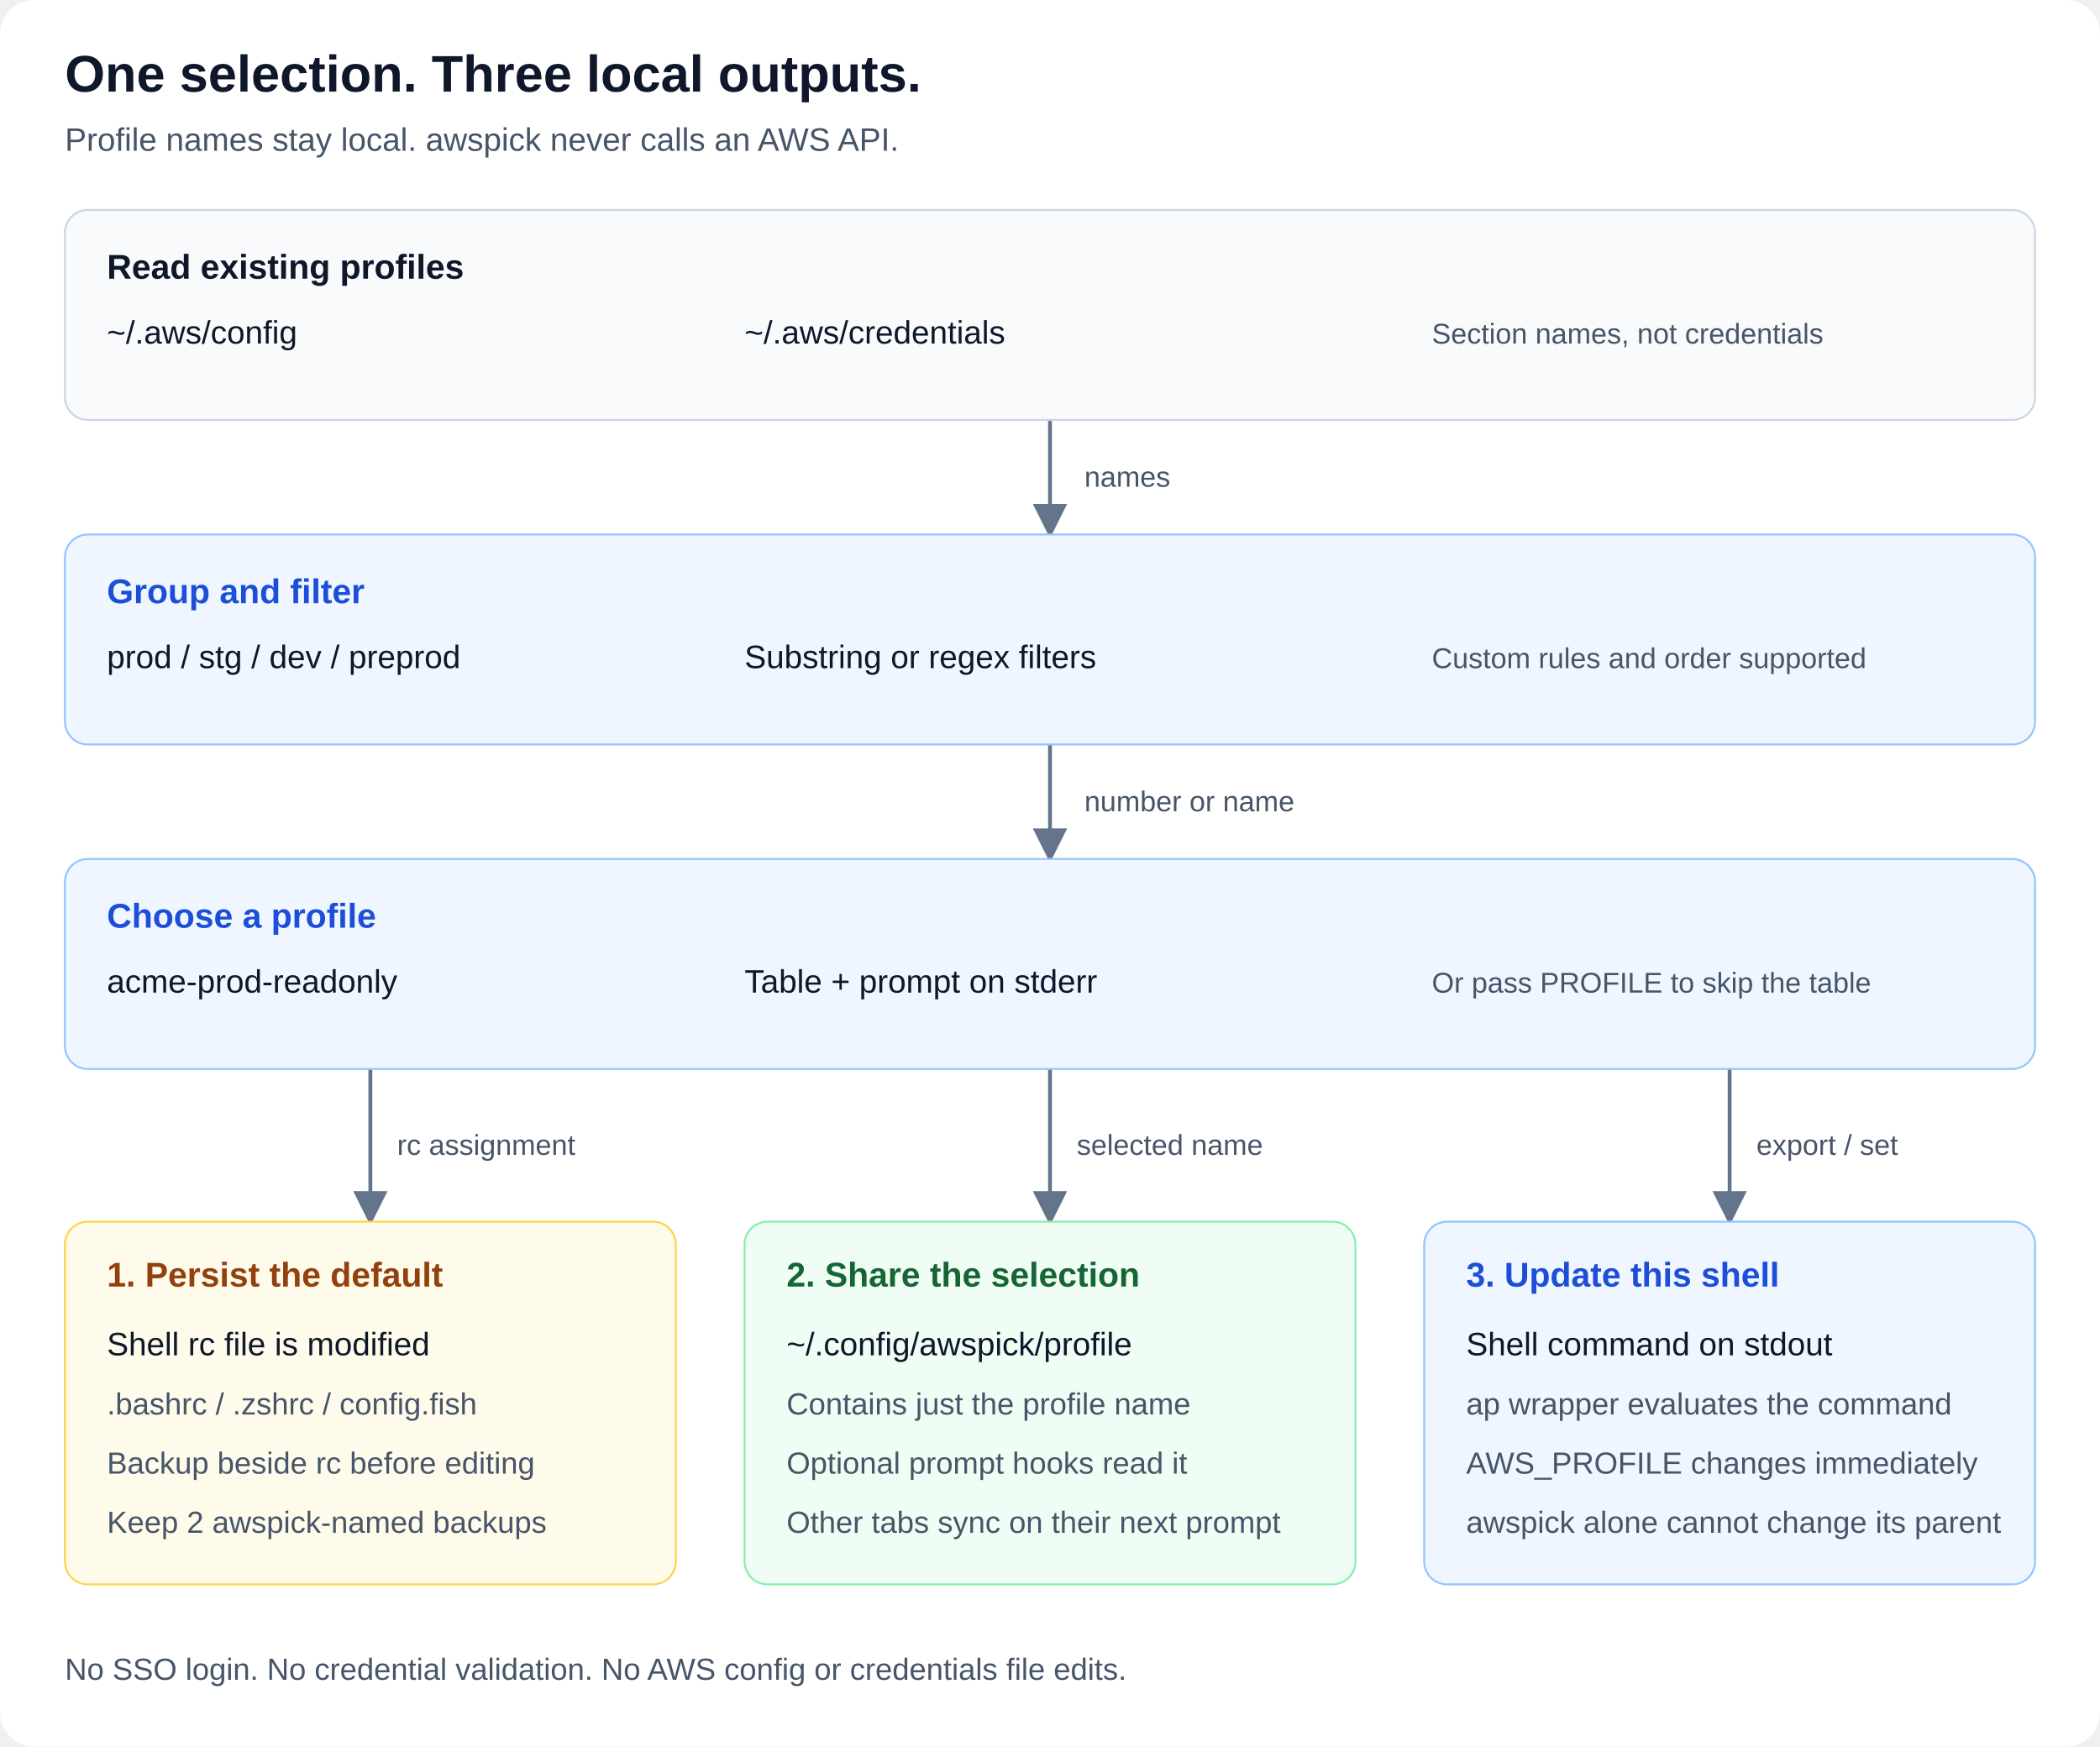
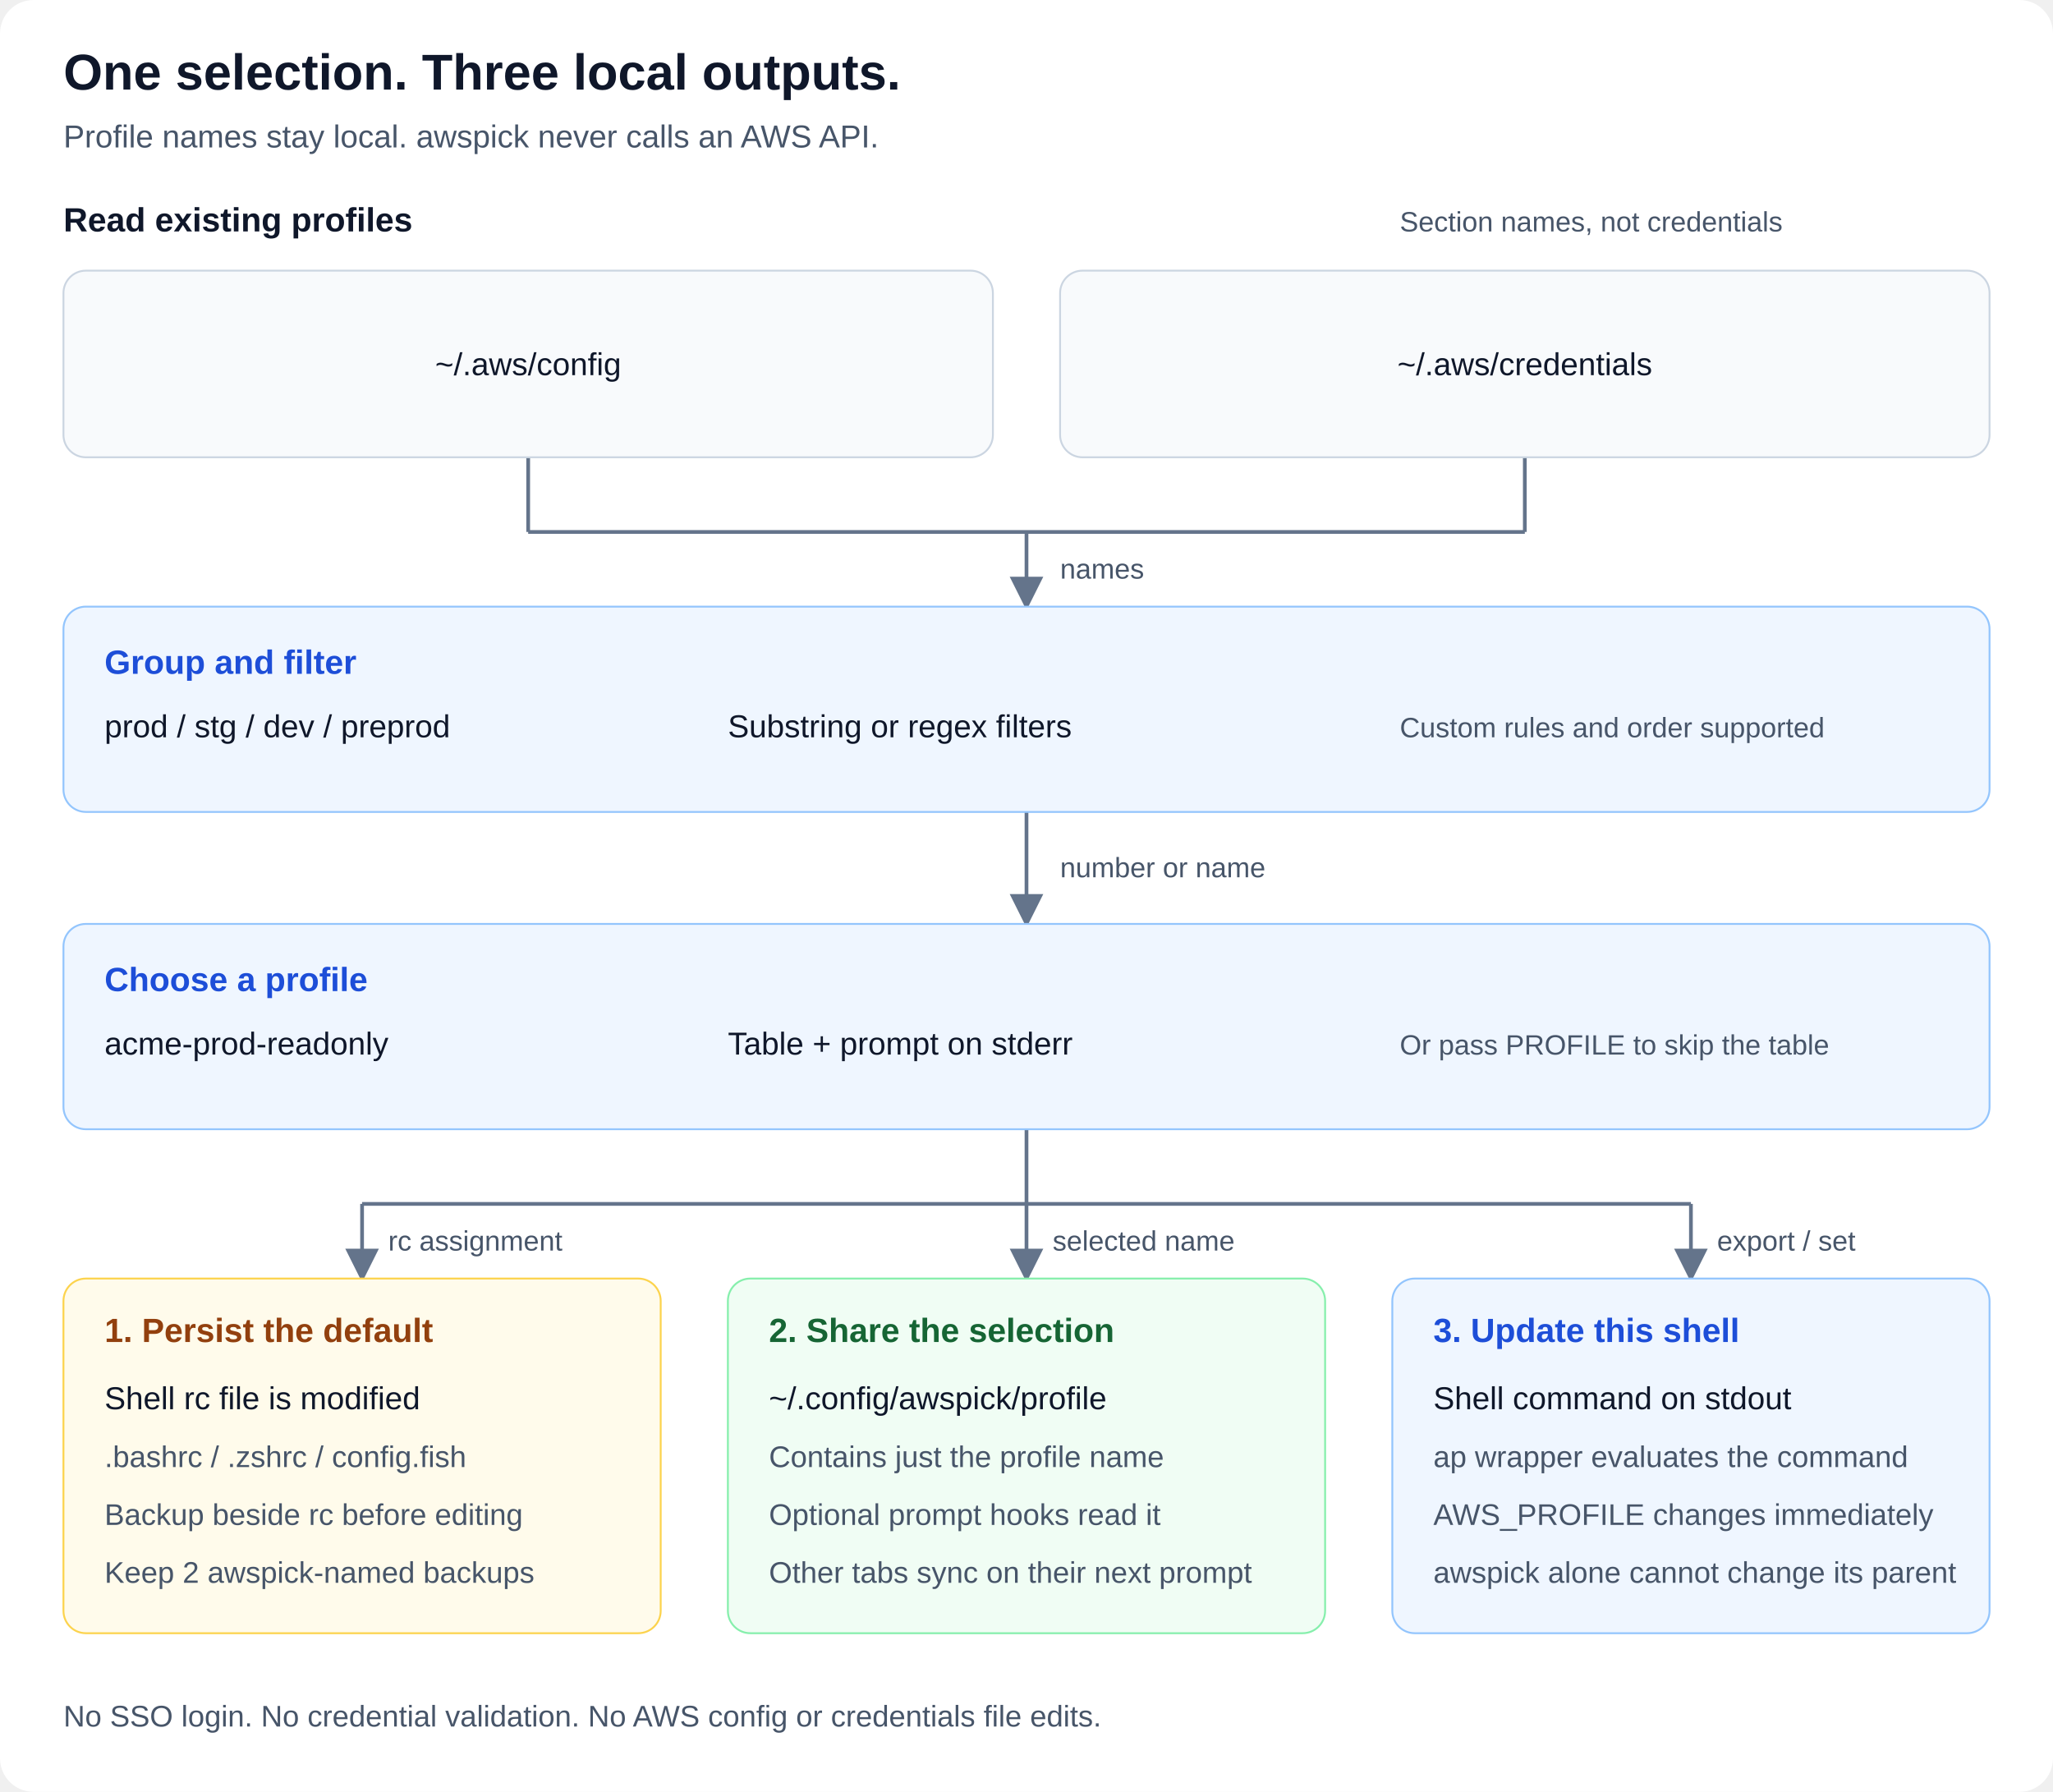
- <svg xmlns="http://www.w3.org/2000/svg" width="1100" height="915" viewBox="0 0 1100 915" role="img" aria-labelledby="title desc">
+ <svg xmlns="http://www.w3.org/2000/svg" width="1100" height="960" viewBox="0 0 1100 960" role="img" aria-labelledby="title desc">
  <defs>
    <marker id="arrow" markerWidth="9" markerHeight="9" refX="8" refY="4.5" orient="auto">
      <path d="M0 0 L9 4.5 L0 9Z" fill="#64748b" />
    </marker>
  </defs>
-   <rect width="1100" height="915" rx="18" fill="#fff" />
+   <rect width="1100" height="960" rx="18" fill="#fff" />
  <g font-family="Arial, Helvetica, sans-serif" fill="#0f172a">
    <text x="34" y="48" font-size="27" font-weight="700">One selection. Three local outputs.</text>
    <text x="34" y="79" font-size="17" fill="#475569">Profile names stay local. awspick never calls an AWS API.</text>
-     <g stroke="#64748b" stroke-width="2" fill="none" marker-end="url(#arrow)">
-       <line x1="550" y1="220" x2="550" y2="280" />
-       <line x1="550" y1="390" x2="550" y2="450" />
-       <line x1="194" y1="560" x2="194" y2="640" />
-       <line x1="550" y1="560" x2="550" y2="640" />
-       <line x1="906" y1="560" x2="906" y2="640" />
+     <g id="connectors" stroke="#64748b" stroke-width="2" fill="none">
+       <g id="profile-merge">
+         <line x1="283" y1="245" x2="283" y2="285" />
+         <line x1="817" y1="245" x2="817" y2="285" />
+         <path d="M283 285 H817 M550 285 V325" marker-end="url(#arrow)" />
+       </g>
+       <line id="profile-selection" x1="550" y1="435" x2="550" y2="495" marker-end="url(#arrow)" />
+       <g id="selection-branches">
+         <path d="M550 605 V645 M194 645 H906" />
+         <line x1="194" y1="645" x2="194" y2="685" marker-end="url(#arrow)" />
+         <line x1="550" y1="645" x2="550" y2="685" marker-end="url(#arrow)" />
+         <line x1="906" y1="645" x2="906" y2="685" marker-end="url(#arrow)" />
+       </g>
    </g>
    <g font-size="15" fill="#475569">
-       <text x="568" y="255">names</text>
-       <text x="568" y="425">number or name</text>
-       <text x="208" y="605">rc assignment</text>
-       <text x="564" y="605">selected name</text>
-       <text x="920" y="605">export / set</text>
+       <text x="568" y="310">names</text>
+       <text x="568" y="470">number or name</text>
+       <text x="208" y="670">rc assignment</text>
+       <text x="564" y="670">selected name</text>
+       <text x="920" y="670">export / set</text>
    </g>
-     <rect x="34" y="110" width="1032" height="110" rx="12" fill="#f8fafc" stroke="#cbd5e1" />
-     <text x="56" y="146" font-size="18" font-weight="700">Read existing profiles</text>
-     <text x="56" y="180" font-size="17">~/.aws/config</text>
-     <text x="390" y="180" font-size="17">~/.aws/credentials</text>
-     <text x="750" y="180" font-size="15" fill="#475569">Section names, not credentials</text>
-     <rect x="34" y="280" width="1032" height="110" rx="12" fill="#eff6ff" stroke="#93c5fd" />
-     <text x="56" y="316" font-size="18" font-weight="700" fill="#1d4ed8">Group and filter</text>
-     <text x="56" y="350" font-size="17">prod / stg / dev / preprod</text>
-     <text x="390" y="350" font-size="17">Substring or regex filters</text>
-     <text x="750" y="350" font-size="15" fill="#475569">Custom rules and order supported</text>
-     <rect x="34" y="450" width="1032" height="110" rx="12" fill="#eff6ff" stroke="#93c5fd" />
-     <text x="56" y="486" font-size="18" font-weight="700" fill="#1d4ed8">Choose a profile</text>
-     <text x="56" y="520" font-size="17">acme-prod-readonly</text>
-     <text x="390" y="520" font-size="17">Table + prompt on stderr</text>
-     <text x="750" y="520" font-size="15" fill="#475569">Or pass PROFILE to skip the table</text>
-     <rect x="34" y="640" width="320" height="190" rx="12" fill="#fffbeb" stroke="#fcd34d" />
-     <text x="56" y="674" font-size="18" font-weight="700" fill="#92400e">1. Persist the default</text>
-     <text x="56" y="710" font-size="17">Shell rc file is modified</text>
-     <text x="56" y="741" font-size="16" fill="#475569">.bashrc / .zshrc / config.fish</text>
-     <text x="56" y="772" font-size="16" fill="#475569">Backup beside rc before editing</text>
-     <text x="56" y="803" font-size="16" fill="#475569">Keep 2 awspick-named backups</text>
-     <rect x="390" y="640" width="320" height="190" rx="12" fill="#f0fdf4" stroke="#86efac" />
-     <text x="412" y="674" font-size="18" font-weight="700" fill="#166534">2. Share the selection</text>
-     <text x="412" y="710" font-size="17">~/.config/awspick/profile</text>
-     <text x="412" y="741" font-size="16" fill="#475569">Contains just the profile name</text>
-     <text x="412" y="772" font-size="16" fill="#475569">Optional prompt hooks read it</text>
-     <text x="412" y="803" font-size="16" fill="#475569">Other tabs sync on their next prompt</text>
-     <rect x="746" y="640" width="320" height="190" rx="12" fill="#eff6ff" stroke="#93c5fd" />
-     <text x="768" y="674" font-size="18" font-weight="700" fill="#1d4ed8">3. Update this shell</text>
-     <text x="768" y="710" font-size="17">Shell command on stdout</text>
-     <text x="768" y="741" font-size="16" fill="#475569">ap wrapper evaluates the command</text>
-     <text x="768" y="772" font-size="16" fill="#475569">AWS_PROFILE changes immediately</text>
-     <text x="768" y="803" font-size="16" fill="#475569">awspick alone cannot change its parent</text>
-     <text x="34" y="880" font-size="16" fill="#475569">No SSO login. No credential validation. No AWS config or credentials file edits.</text>
+     <text x="34" y="124" font-size="18" font-weight="700">Read existing profiles</text>
+     <text x="750" y="124" font-size="15" fill="#475569">Section names, not credentials</text>
+     <rect id="config-source" x="34" y="145" width="498" height="100" rx="12" fill="#f8fafc" stroke="#cbd5e1" />
+     <text x="283" y="201" font-size="17" text-anchor="middle">~/.aws/config</text>
+     <rect id="credentials-source" x="568" y="145" width="498" height="100" rx="12" fill="#f8fafc" stroke="#cbd5e1" />
+     <text x="817" y="201" font-size="17" text-anchor="middle">~/.aws/credentials</text>
+     <rect id="profile-groups" x="34" y="325" width="1032" height="110" rx="12" fill="#eff6ff" stroke="#93c5fd" />
+     <text x="56" y="361" font-size="18" font-weight="700" fill="#1d4ed8">Group and filter</text>
+     <text x="56" y="395" font-size="17">prod / stg / dev / preprod</text>
+     <text x="390" y="395" font-size="17">Substring or regex filters</text>
+     <text x="750" y="395" font-size="15" fill="#475569">Custom rules and order supported</text>
+     <rect id="profile-choice" x="34" y="495" width="1032" height="110" rx="12" fill="#eff6ff" stroke="#93c5fd" />
+     <text x="56" y="531" font-size="18" font-weight="700" fill="#1d4ed8">Choose a profile</text>
+     <text x="56" y="565" font-size="17">acme-prod-readonly</text>
+     <text x="390" y="565" font-size="17">Table + prompt on stderr</text>
+     <text x="750" y="565" font-size="15" fill="#475569">Or pass PROFILE to skip the table</text>
+     <rect id="rc-output" x="34" y="685" width="320" height="190" rx="12" fill="#fffbeb" stroke="#fcd34d" />
+     <text x="56" y="719" font-size="18" font-weight="700" fill="#92400e">1. Persist the default</text>
+     <text x="56" y="755" font-size="17">Shell rc file is modified</text>
+     <text x="56" y="786" font-size="16" fill="#475569">.bashrc / .zshrc / config.fish</text>
+     <text x="56" y="817" font-size="16" fill="#475569">Backup beside rc before editing</text>
+     <text x="56" y="848" font-size="16" fill="#475569">Keep 2 awspick-named backups</text>
+     <rect id="shared-output" x="390" y="685" width="320" height="190" rx="12" fill="#f0fdf4" stroke="#86efac" />
+     <text x="412" y="719" font-size="18" font-weight="700" fill="#166534">2. Share the selection</text>
+     <text x="412" y="755" font-size="17">~/.config/awspick/profile</text>
+     <text x="412" y="786" font-size="16" fill="#475569">Contains just the profile name</text>
+     <text x="412" y="817" font-size="16" fill="#475569">Optional prompt hooks read it</text>
+     <text x="412" y="848" font-size="16" fill="#475569">Other tabs sync on their next prompt</text>
+     <rect id="shell-output" x="746" y="685" width="320" height="190" rx="12" fill="#eff6ff" stroke="#93c5fd" />
+     <text x="768" y="719" font-size="18" font-weight="700" fill="#1d4ed8">3. Update this shell</text>
+     <text x="768" y="755" font-size="17">Shell command on stdout</text>
+     <text x="768" y="786" font-size="16" fill="#475569">ap wrapper evaluates the command</text>
+     <text x="768" y="817" font-size="16" fill="#475569">AWS_PROFILE changes immediately</text>
+     <text x="768" y="848" font-size="16" fill="#475569">awspick alone cannot change its parent</text>
+     <text x="34" y="925" font-size="16" fill="#475569">No SSO login. No credential validation. No AWS config or credentials file edits.</text>
  </g>
</svg>
